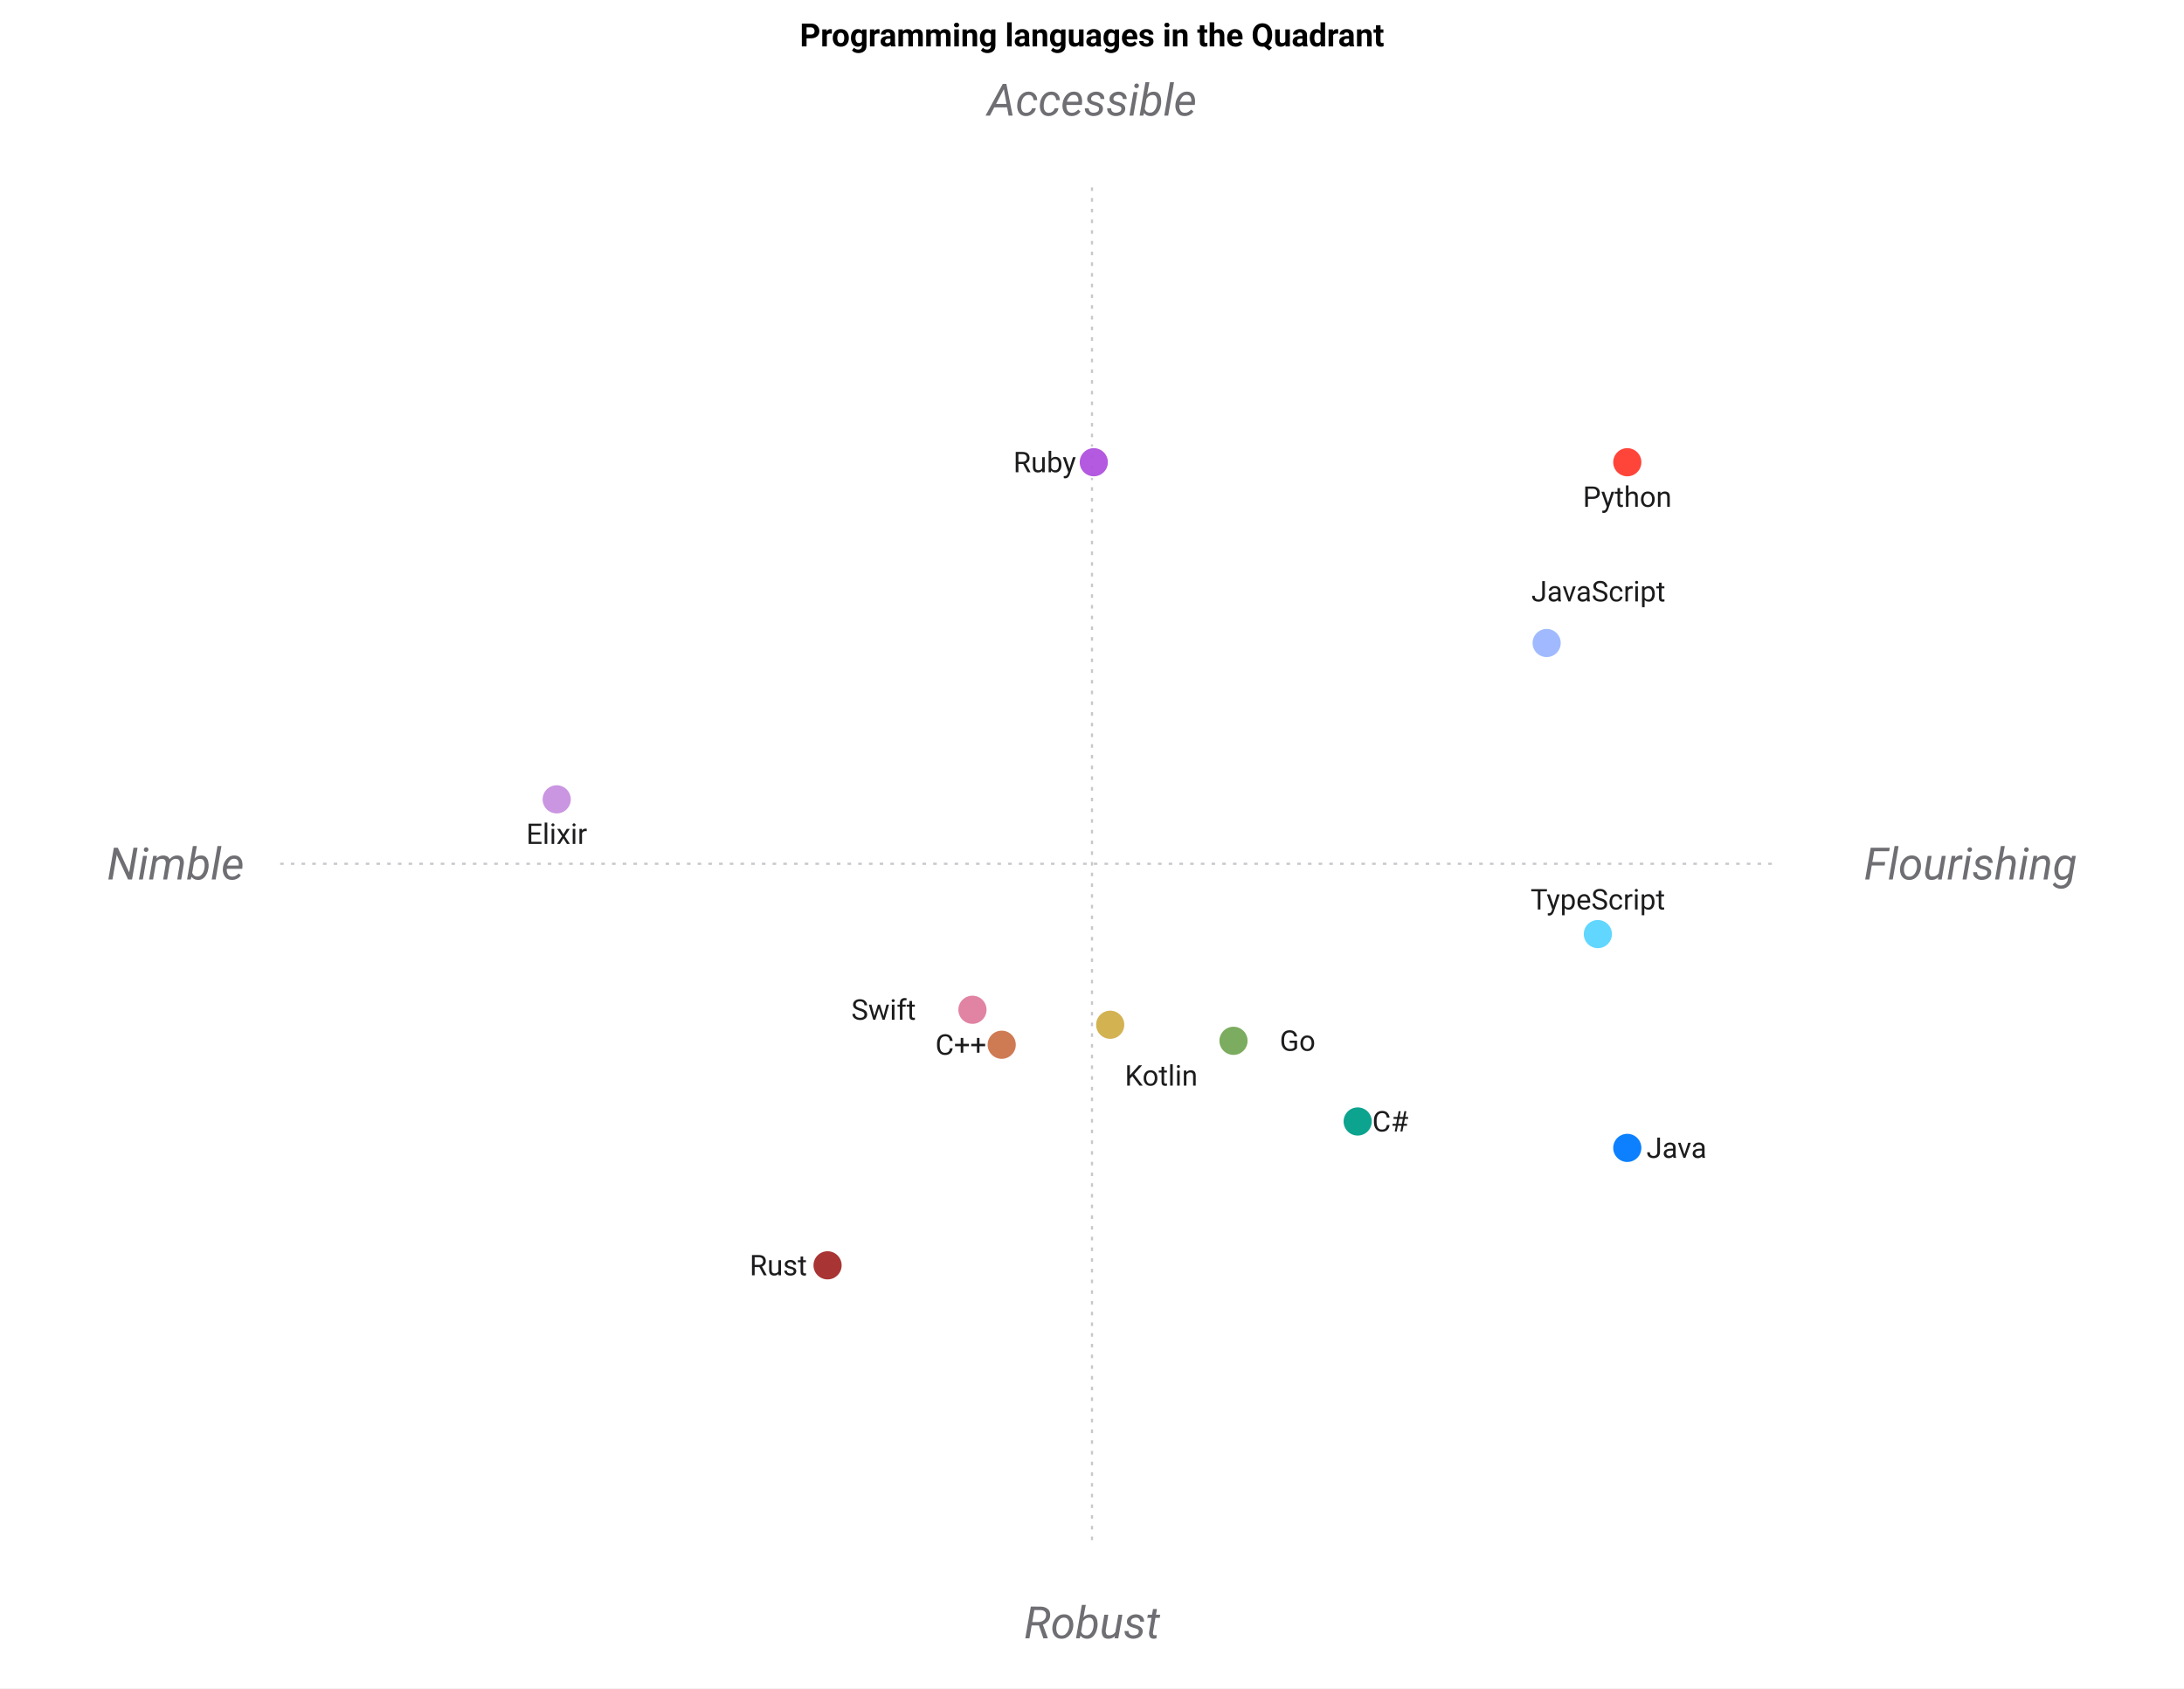
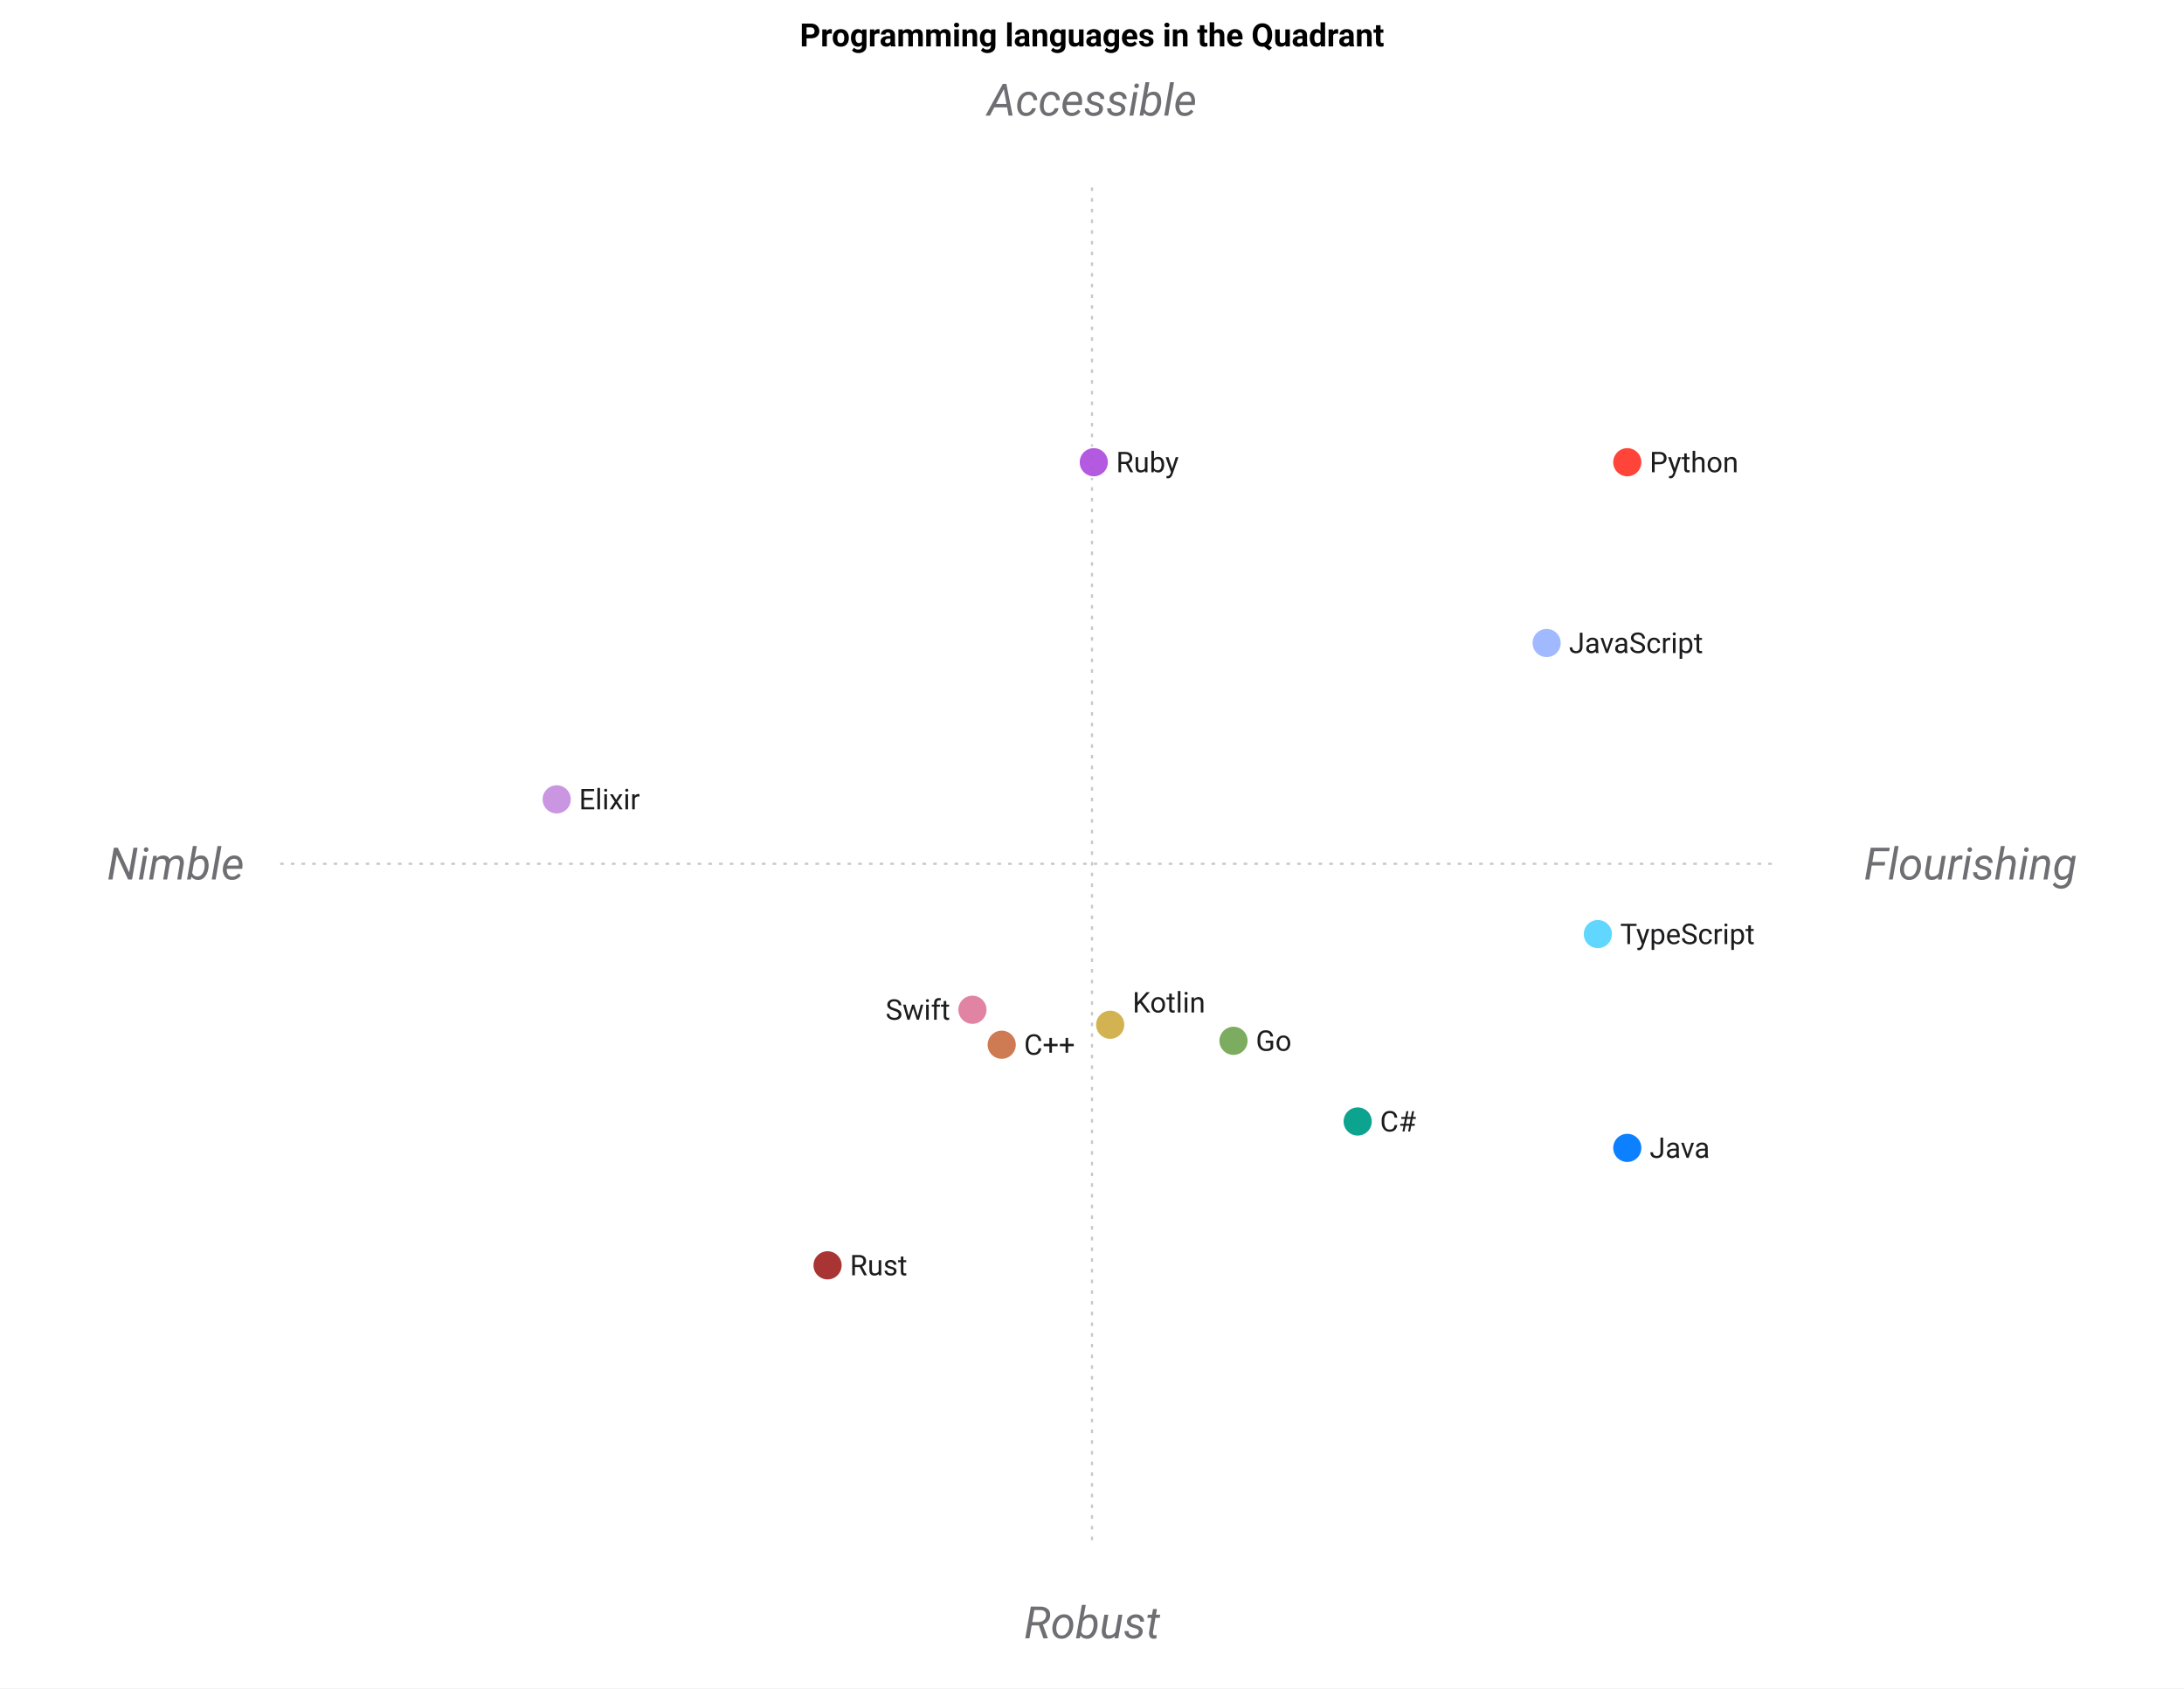
<svg xmlns="http://www.w3.org/2000/svg" width="1224" height="946" viewBox="0 0 1224 946" role="img" aria-labelledby="sp-title sp-desc" font-family="Roboto, -apple-system, Helvetica, Arial, sans-serif">
  <rect width="1224" height="946" fill="#FFFFFF" />
  <style>.sp-dot{cursor:pointer}.sp-dot:hover circle,.sp-dot:focus circle{stroke-width:2.4}.sp-dot:hover,.sp-dot:focus{filter:brightness(1.08);outline:none}</style>
  <line x1="157.0" y1="484.0" x2="994.5" y2="484.0" stroke="#C7C7CC" stroke-width="1.2" stroke-dasharray="2,4" />
  <line x1="612.0" y1="863.0" x2="612.0" y2="105.0" stroke="#C7C7CC" stroke-width="1.2" stroke-dasharray="2,4" />
  <text data-pole="right" x="1164.0" y="492.8" font-size="25" font-style="italic" fill="#6E6E73" text-anchor="end">Flourishing</text>
  <text data-pole="left" x="60.0" y="492.8" font-size="25" font-style="italic" fill="#6E6E73" text-anchor="start">Nimble</text>
  <text data-pole="top" x="612.0" y="64.8" font-size="25" font-style="italic" fill="#6E6E73" text-anchor="middle">Accessible</text>
  <text data-pole="bottom" x="612.0" y="918.0" font-size="25" font-style="italic" fill="#6E6E73" text-anchor="middle">Robust</text>
  <g class="sp-dot" tabindex="0" role="img" aria-label="Programming languages: Python role: best axis1: 2.45 axis2: 2.86">
    <circle cx="912.0" cy="259.0" r="8.39" fill="#FF3B30" stroke="white" stroke-width="1" opacity="0.95" />
  </g>
-   <text x="912.0" y="284.0" font-size="16" fill="#1C1C1E" text-anchor="middle">Python</text>
+   <text x="924.5" y="264.6" font-size="16" fill="#1C1C1E" text-anchor="start">Python</text>
  <g class="sp-dot" tabindex="0" role="img" aria-label="Programming languages: Rust role: worst axis1: -1.21 axis2: -2.86">
    <circle cx="463.8" cy="709.0" r="8.39" fill="#A52A2A" stroke="white" stroke-width="1" opacity="0.95" />
  </g>
-   <text x="436.2" y="714.6" font-size="16" fill="#1C1C1E" text-anchor="middle">Rust</text>
+   <text x="476.3" y="714.6" font-size="16" fill="#1C1C1E" text-anchor="start">Rust</text>
  <g class="sp-dot" tabindex="0" role="img" aria-label="Programming languages: Go role: competitor axis1: 0.65 axis2: -1.26">
    <circle cx="691.3" cy="583.2" r="8.39" fill="#75A857" stroke="white" stroke-width="1" opacity="0.95" />
  </g>
-   <text x="727.2" y="588.8" font-size="16" fill="#1C1C1E" text-anchor="middle">Go</text>
+   <text x="703.8" y="588.8" font-size="16" fill="#1C1C1E" text-anchor="start">Go</text>
  <g class="sp-dot" tabindex="0" role="img" aria-label="Programming languages: JavaScript role: competitor axis1: 2.08 axis2: 1.57">
    <circle cx="866.8" cy="360.3" r="8.39" fill="#9CB7FF" stroke="white" stroke-width="1" opacity="0.95" />
  </g>
-   <text x="895.8" y="337.0" font-size="16" fill="#1C1C1E" text-anchor="middle">JavaScript</text>
+   <text x="879.3" y="365.9" font-size="16" fill="#1C1C1E" text-anchor="start">JavaScript</text>
  <g class="sp-dot" tabindex="0" role="img" aria-label="Programming languages: TypeScript role: competitor axis1: 2.32 axis2: -0.50">
    <circle cx="895.5" cy="523.4" r="8.39" fill="#59D5FF" stroke="white" stroke-width="1" opacity="0.95" />
  </g>
-   <text x="895.5" y="509.6" font-size="16" fill="#1C1C1E" text-anchor="middle">TypeScript</text>
+   <text x="908.0" y="529.0" font-size="16" fill="#1C1C1E" text-anchor="start">TypeScript</text>
  <g class="sp-dot" tabindex="0" role="img" aria-label="Programming languages: Java role: right axis1: 2.45 axis2: -2.02">
    <circle cx="912.0" cy="643.2" r="8.39" fill="#007AFF" stroke="white" stroke-width="1" opacity="0.95" />
  </g>
-   <text x="939.6" y="648.8" font-size="16" fill="#1C1C1E" text-anchor="middle">Java</text>
+   <text x="924.5" y="648.8" font-size="16" fill="#1C1C1E" text-anchor="start">Java</text>
  <g class="sp-dot" tabindex="0" role="img" aria-label="Programming languages: C++ role: competitor axis1: -0.41 axis2: -1.29">
    <circle cx="561.4" cy="585.4" r="8.39" fill="#CC744A" stroke="white" stroke-width="1" opacity="0.95" />
  </g>
-   <text x="538.5" y="591.0" font-size="16" fill="#1C1C1E" text-anchor="middle">C++</text>
+   <text x="573.9" y="591.0" font-size="16" fill="#1C1C1E" text-anchor="start">C++</text>
  <g class="sp-dot" tabindex="0" role="img" aria-label="Programming languages: C# role: competitor axis1: 1.22 axis2: -1.84">
    <circle cx="760.9" cy="628.4" r="8.39" fill="#009E89" stroke="white" stroke-width="1" opacity="0.95" />
  </g>
-   <text x="779.2" y="634.0" font-size="16" fill="#1C1C1E" text-anchor="middle">C#</text>
+   <text x="773.4" y="634.0" font-size="16" fill="#1C1C1E" text-anchor="start">C#</text>
  <g class="sp-dot" tabindex="0" role="img" aria-label="Programming languages: Ruby role: top axis1: 0.01 axis2: 2.86">
    <circle cx="613.0" cy="259.0" r="8.39" fill="#AF52DE" stroke="white" stroke-width="1" opacity="0.95" />
  </g>
-   <text x="585.5" y="264.6" font-size="16" fill="#1C1C1E" text-anchor="middle">Ruby</text>
+   <text x="625.5" y="264.6" font-size="16" fill="#1C1C1E" text-anchor="start">Ruby</text>
  <g class="sp-dot" tabindex="0" role="img" aria-label="Programming languages: Kotlin role: competitor axis1: 0.08 axis2: -1.15">
    <circle cx="622.2" cy="574.2" r="8.39" fill="#D1AE49" stroke="white" stroke-width="1" opacity="0.95" />
  </g>
-   <text x="650.8" y="608.3" font-size="16" fill="#1C1C1E" text-anchor="middle">Kotlin</text>
+   <text x="634.7" y="567.3" font-size="16" fill="#1C1C1E" text-anchor="start">Kotlin</text>
  <g class="sp-dot" tabindex="0" role="img" aria-label="Programming languages: Swift role: competitor axis1: -0.55 axis2: -1.04">
    <circle cx="545.0" cy="565.8" r="8.39" fill="#DF7D9D" stroke="white" stroke-width="1" opacity="0.95" />
  </g>
-   <text x="495.2" y="571.4" font-size="16" fill="#1C1C1E" text-anchor="middle">Swift</text>
+   <text x="532.5" y="571.4" font-size="16" fill="#1C1C1E" text-anchor="end">Swift</text>
  <g class="sp-dot" tabindex="0" role="img" aria-label="Programming languages: Elixir role: competitor axis1: -2.45 axis2: 0.46">
    <circle cx="312.0" cy="447.9" r="8.39" fill="#C790DF" stroke="white" stroke-width="1" opacity="0.95" />
  </g>
-   <text x="312.0" y="472.9" font-size="16" fill="#1C1C1E" text-anchor="middle">Elixir</text>
+   <text x="324.5" y="453.5" font-size="16" fill="#1C1C1E" text-anchor="start">Elixir</text>
  <text x="612.0" y="26" font-size="18" font-weight="bold" fill="#000" text-anchor="middle">Programming languages in the Quadrant</text>
</svg>
